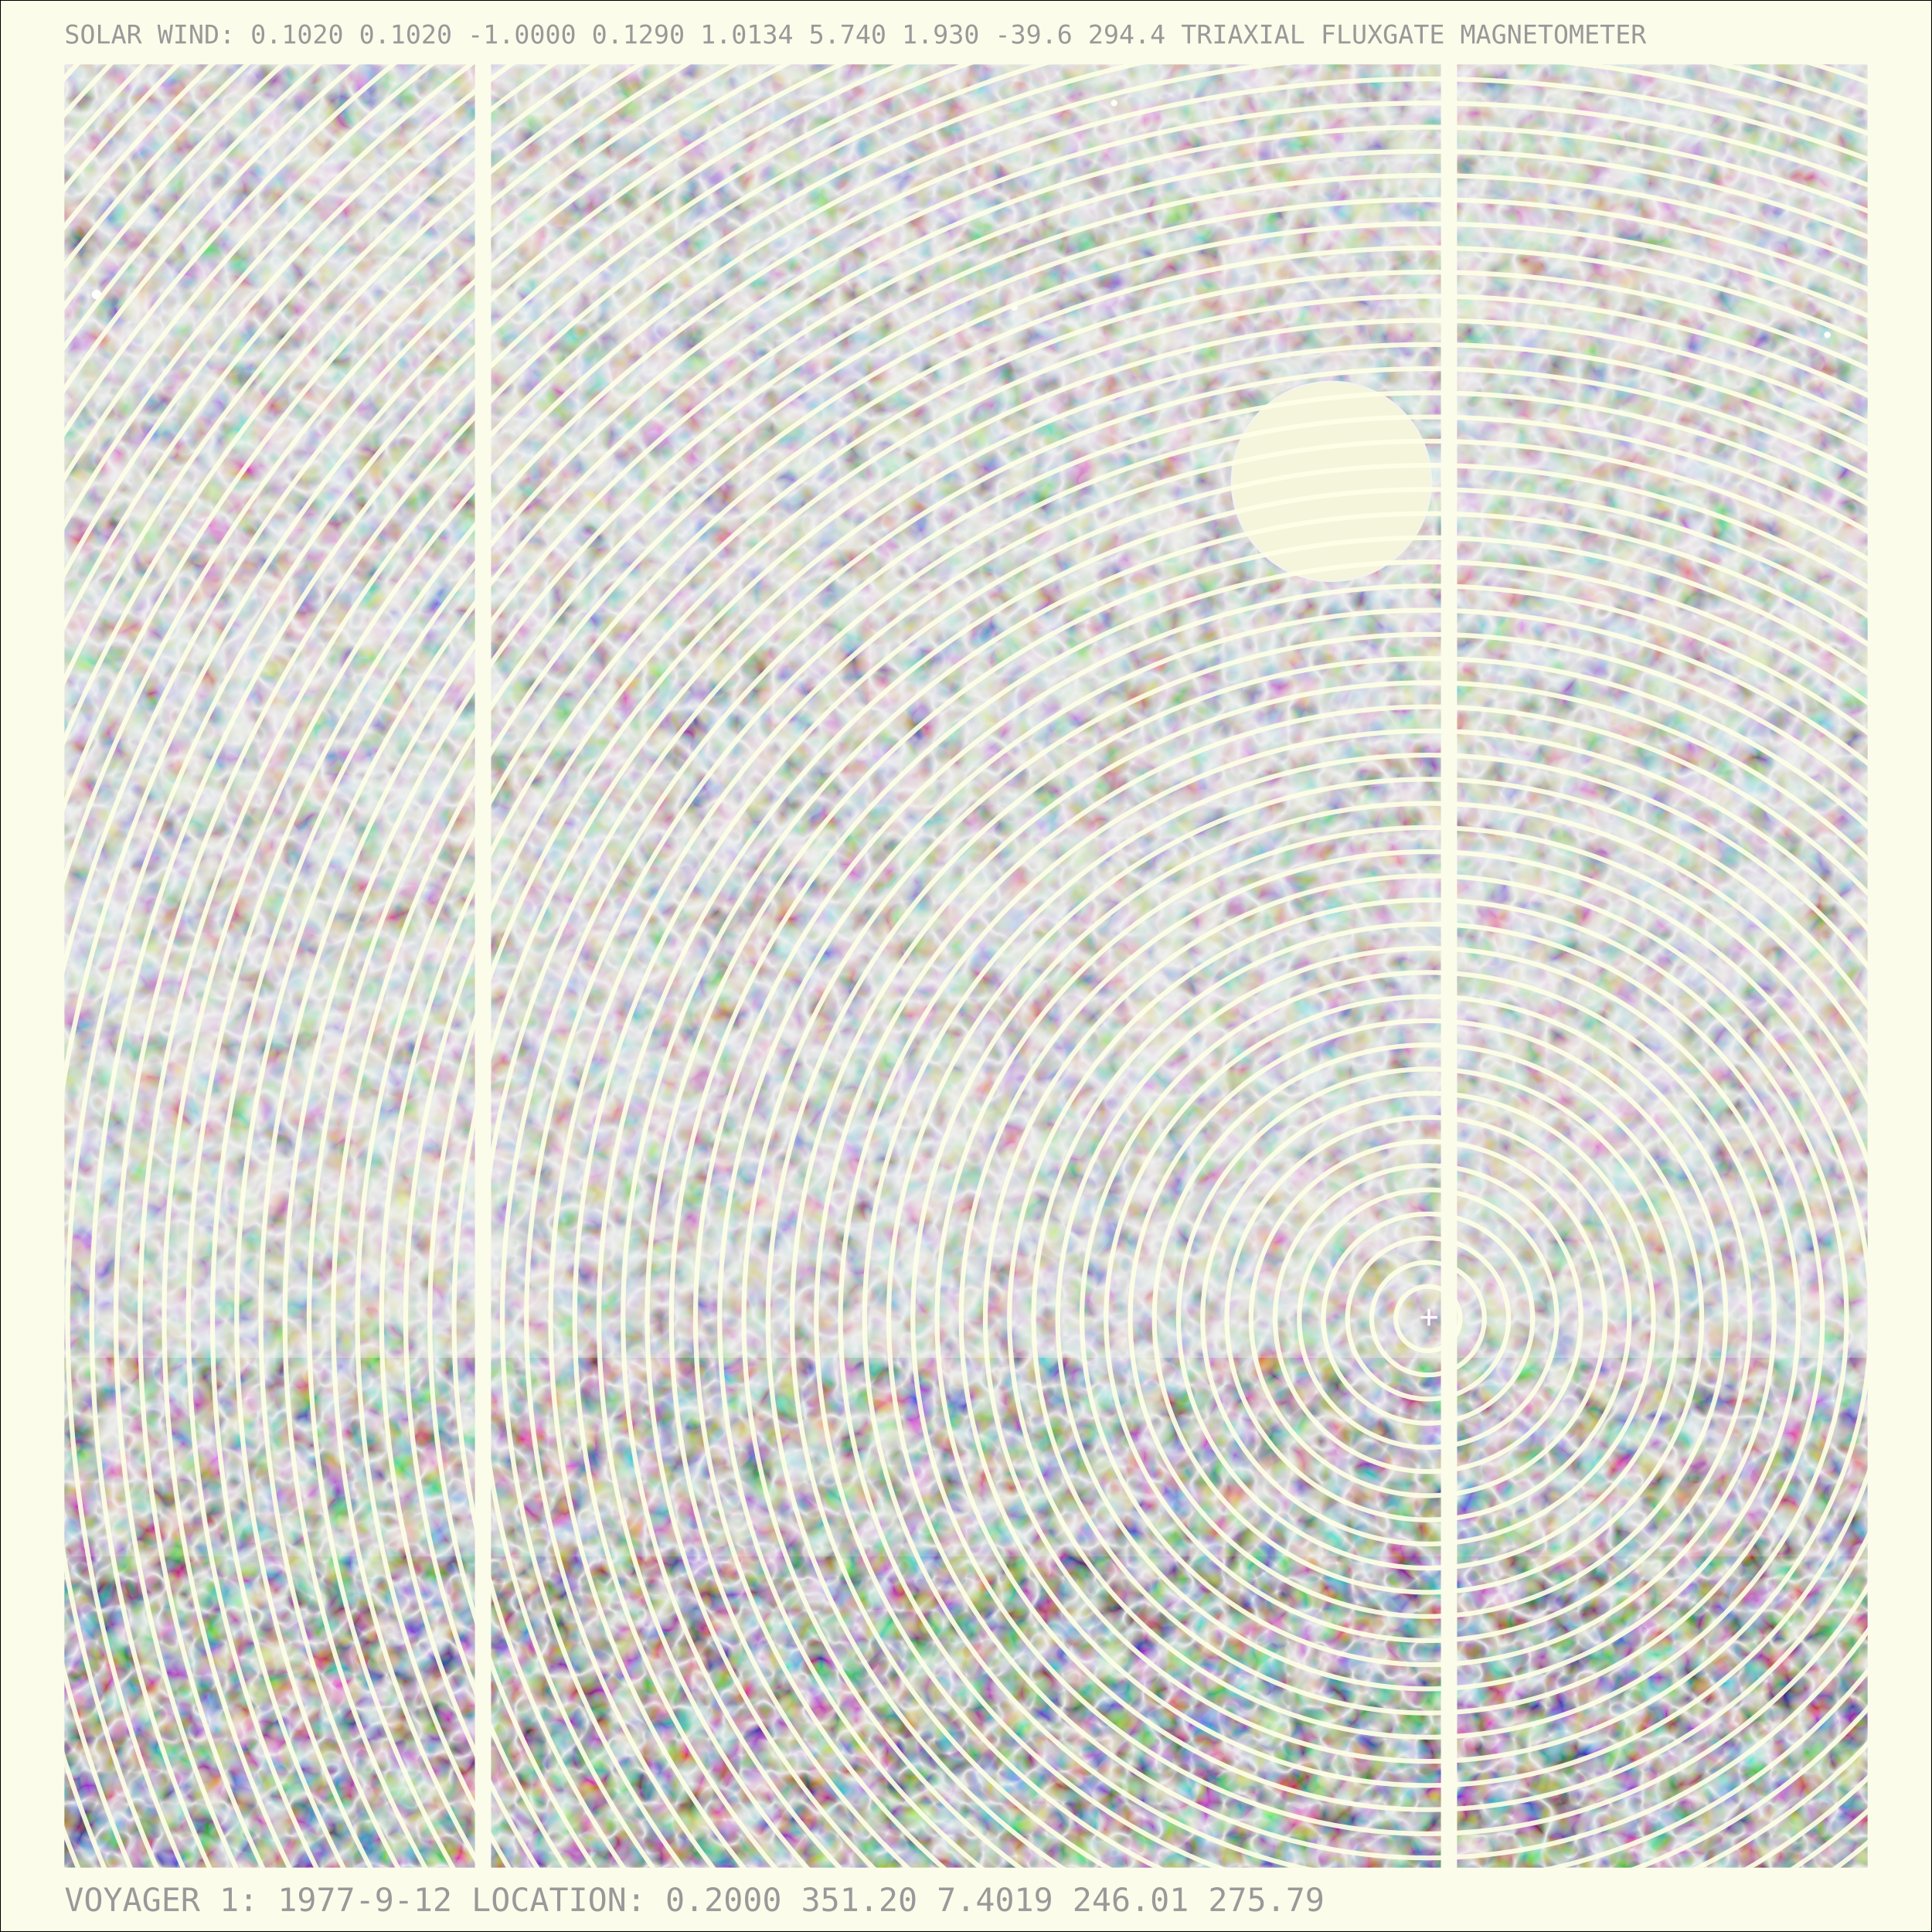
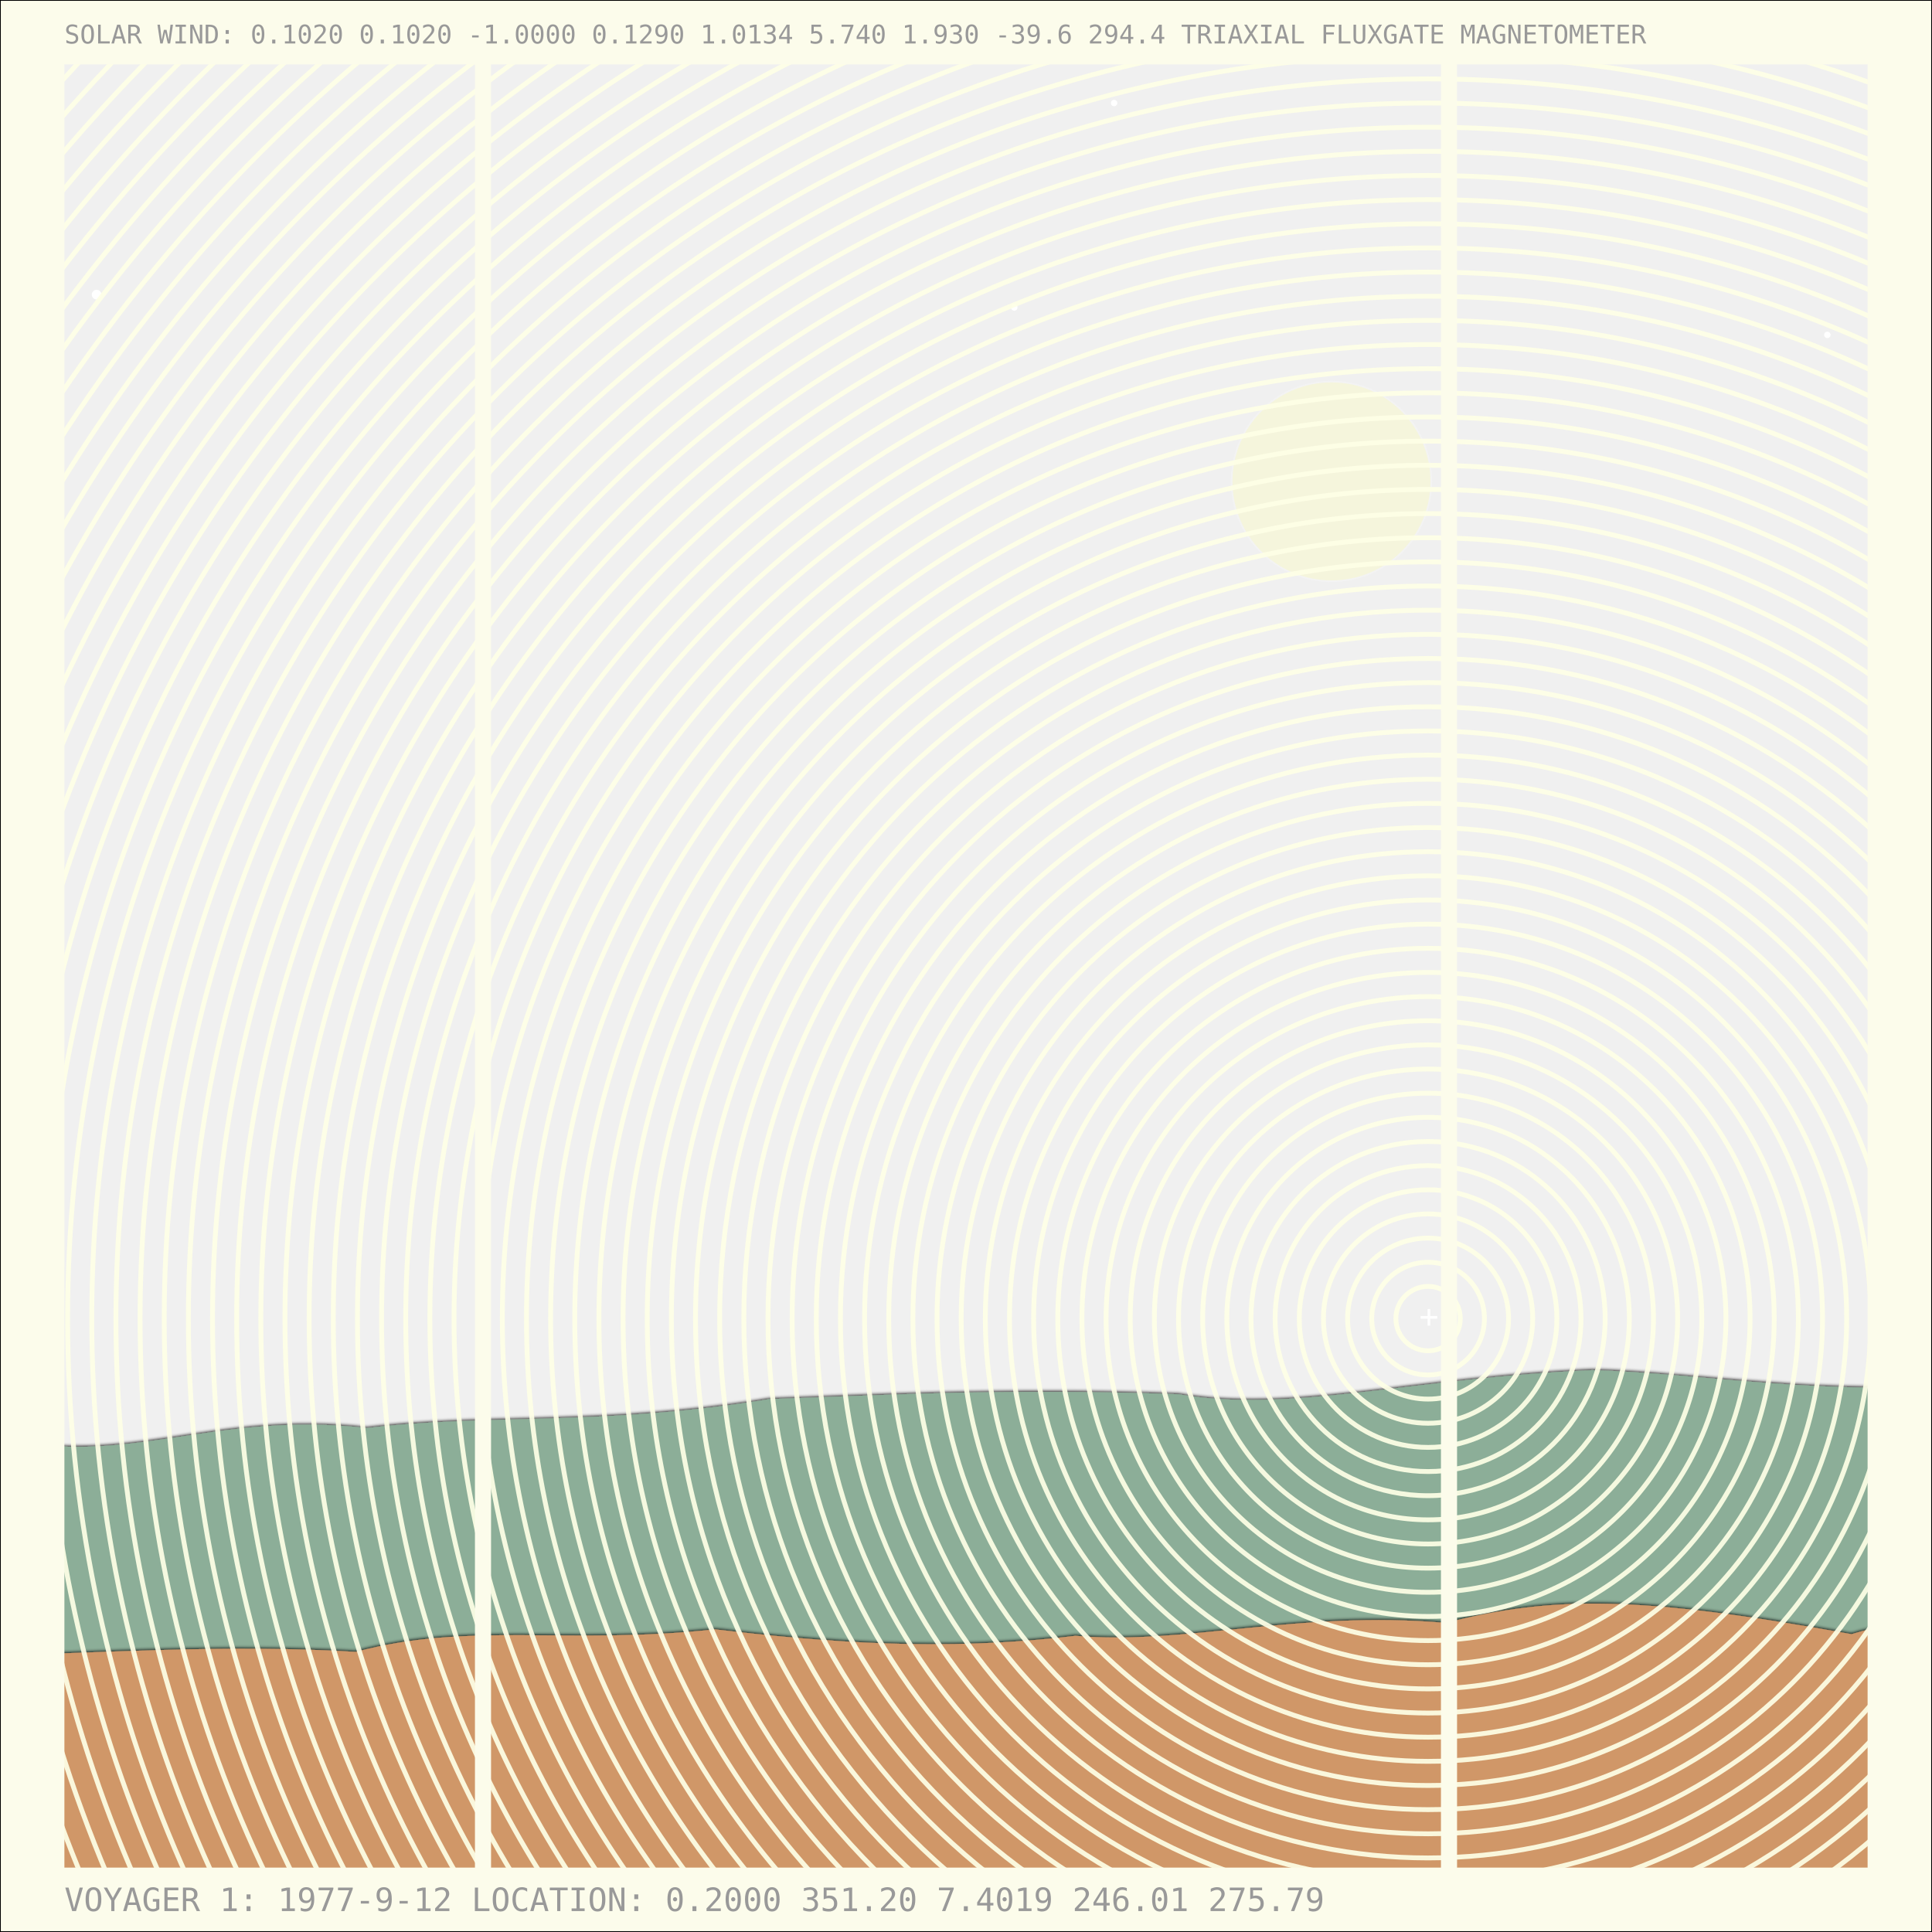
<svg xmlns="http://www.w3.org/2000/svg" width="1200px" height="1200px" viewBox="0 0 1200 1200" fill="#3C4258" version="1.1">
  <defs>
-     <filter id="grain" filterUnits="objectBoundingBox" x="0%" y="0%" width="100%" height="100%">
-       <feTurbulence type="turbulence" baseFrequency="0.05" numOctaves="2" />
-     </filter>
    <linearGradient id="wc0" gradientTransform="rotate(90)">
      <stop offset="5%" stop-color="#8CAE98" />
      <stop offset="95%" stop-color="#8CAE98" />
    </linearGradient>
    <linearGradient id="wc1" gradientTransform="rotate(90)">
      <stop offset="5%" stop-color="#D09768" />
      <stop offset="95%" stop-color="#D09768" />
    </linearGradient>
    <filter id="shadow">
      <feDropShadow dx="-0.043" dy="-0.324" stdDeviation="0.969" />
    </filter>
  </defs>
-   <path filter="url(#grain)" fill="#3C4258" d="M 0 0 h 1200 v 1200 H 0 z" />
  <circle cx="630" cy="191" r="2" fill-opacity="1" fill="#ffffff" />
  <circle cx="1135" cy="208" r="2" fill-opacity="1" fill="#ffffff" />
  <circle cx="827" cy="299" r="62" fill="#F5F5DC" stroke="#f3f3f3" stroke-width="1" />
  <circle cx="692" cy="64" r="2" fill-opacity="1" fill="#ffffff" />
  <circle cx="60" cy="183" r="3" fill-opacity="1" fill="#ffffff" />
  <circle cx="1192" cy="415" r="2" fill-opacity="1" fill="#ffffff" />
  <g filter="url(#grain)">
    <path d="M 0 893.0 c 79 19 132 -17 228 -6 73 -9 147 -1 250 -18 63 -2 142 -7 254 -3 70 12 144 -10 257 -15 69 2 147 17 237 8 75 16 145 11 236 -10 68 -18 122 16 229 8 71 -9 129 -4 231 -2 65 -12 149 3 255 -4 l -40 1200 H 0 Z" fill="url(#wc0)" filter="url(#shadow)" />
  </g>
  <g filter="url(#grain)">
    <path d="M 0 1028.0 c 60 -1 141 -7 221 -2 71 -19 131 -4 223 -14 69 8 141 14 224 4 68 6 138 -16 230 -8 67 -17 120 -17 252 7 65 -20 149 2 231 -16 62 6 126 -15 243 -18 61 14 142 -14 221 -11 64 16 128 -2 257 -3 l -40 1200 H 0 Z" fill="url(#wc1)" filter="url(#shadow)" />
  </g>
  <circle cx="887" cy="819" r="2000" stroke-width="3" stroke-dasharray="0px 0px" fill="none" stroke="#feffe6" stroke-opacity="100%" opacity="92%" />
  <circle cx="887" cy="819" r="1985" stroke-width="3" stroke-dasharray="0px 0px" fill="none" stroke="#feffe6" stroke-opacity="100%" opacity="92%" />
  <circle cx="887" cy="819" r="1970" stroke-width="3" stroke-dasharray="0px 0px" fill="none" stroke="#feffe6" stroke-opacity="100%" opacity="92%" />
  <circle cx="887" cy="819" r="1955" stroke-width="3" stroke-dasharray="0px 0px" fill="none" stroke="#feffe6" stroke-opacity="100%" opacity="92%" />
  <circle cx="887" cy="819" r="1940" stroke-width="3" stroke-dasharray="0px 0px" fill="none" stroke="#feffe6" stroke-opacity="100%" opacity="92%" />
  <circle cx="887" cy="819" r="1925" stroke-width="3" stroke-dasharray="0px 0px" fill="none" stroke="#feffe6" stroke-opacity="100%" opacity="92%" />
  <circle cx="887" cy="819" r="1910" stroke-width="3" stroke-dasharray="0px 0px" fill="none" stroke="#feffe6" stroke-opacity="100%" opacity="92%" />
  <circle cx="887" cy="819" r="1895" stroke-width="3" stroke-dasharray="0px 0px" fill="none" stroke="#feffe6" stroke-opacity="100%" opacity="92%" />
  <circle cx="887" cy="819" r="1880" stroke-width="3" stroke-dasharray="0px 0px" fill="none" stroke="#feffe6" stroke-opacity="100%" opacity="92%" />
  <circle cx="887" cy="819" r="1865" stroke-width="3" stroke-dasharray="0px 0px" fill="none" stroke="#feffe6" stroke-opacity="100%" opacity="92%" />
  <circle cx="887" cy="819" r="1850" stroke-width="3" stroke-dasharray="0px 0px" fill="none" stroke="#feffe6" stroke-opacity="100%" opacity="92%" />
  <circle cx="887" cy="819" r="1835" stroke-width="3" stroke-dasharray="0px 0px" fill="none" stroke="#feffe6" stroke-opacity="100%" opacity="92%" />
  <circle cx="887" cy="819" r="1820" stroke-width="3" stroke-dasharray="0px 0px" fill="none" stroke="#feffe6" stroke-opacity="100%" opacity="92%" />
  <circle cx="887" cy="819" r="1805" stroke-width="3" stroke-dasharray="0px 0px" fill="none" stroke="#feffe6" stroke-opacity="100%" opacity="92%" />
  <circle cx="887" cy="819" r="1790" stroke-width="3" stroke-dasharray="0px 0px" fill="none" stroke="#feffe6" stroke-opacity="100%" opacity="92%" />
  <circle cx="887" cy="819" r="1775" stroke-width="3" stroke-dasharray="0px 0px" fill="none" stroke="#feffe6" stroke-opacity="100%" opacity="92%" />
  <circle cx="887" cy="819" r="1760" stroke-width="3" stroke-dasharray="0px 0px" fill="none" stroke="#feffe6" stroke-opacity="100%" opacity="92%" />
  <circle cx="887" cy="819" r="1745" stroke-width="3" stroke-dasharray="0px 0px" fill="none" stroke="#feffe6" stroke-opacity="100%" opacity="92%" />
  <circle cx="887" cy="819" r="1730" stroke-width="3" stroke-dasharray="0px 0px" fill="none" stroke="#feffe6" stroke-opacity="100%" opacity="92%" />
  <circle cx="887" cy="819" r="1715" stroke-width="3" stroke-dasharray="0px 0px" fill="none" stroke="#feffe6" stroke-opacity="100%" opacity="92%" />
  <circle cx="887" cy="819" r="1700" stroke-width="3" stroke-dasharray="0px 0px" fill="none" stroke="#feffe6" stroke-opacity="100%" opacity="92%" />
  <circle cx="887" cy="819" r="1685" stroke-width="3" stroke-dasharray="0px 0px" fill="none" stroke="#feffe6" stroke-opacity="100%" opacity="92%" />
  <circle cx="887" cy="819" r="1670" stroke-width="3" stroke-dasharray="0px 0px" fill="none" stroke="#feffe6" stroke-opacity="100%" opacity="92%" />
  <circle cx="887" cy="819" r="1655" stroke-width="3" stroke-dasharray="0px 0px" fill="none" stroke="#feffe6" stroke-opacity="100%" opacity="92%" />
  <circle cx="887" cy="819" r="1640" stroke-width="3" stroke-dasharray="0px 0px" fill="none" stroke="#feffe6" stroke-opacity="100%" opacity="92%" />
  <circle cx="887" cy="819" r="1625" stroke-width="3" stroke-dasharray="0px 0px" fill="none" stroke="#feffe6" stroke-opacity="100%" opacity="92%" />
  <circle cx="887" cy="819" r="1610" stroke-width="3" stroke-dasharray="0px 0px" fill="none" stroke="#feffe6" stroke-opacity="100%" opacity="92%" />
  <circle cx="887" cy="819" r="1595" stroke-width="3" stroke-dasharray="0px 0px" fill="none" stroke="#feffe6" stroke-opacity="100%" opacity="92%" />
  <circle cx="887" cy="819" r="1580" stroke-width="3" stroke-dasharray="0px 0px" fill="none" stroke="#feffe6" stroke-opacity="100%" opacity="92%" />
  <circle cx="887" cy="819" r="1565" stroke-width="3" stroke-dasharray="0px 0px" fill="none" stroke="#feffe6" stroke-opacity="100%" opacity="92%" />
  <circle cx="887" cy="819" r="1550" stroke-width="3" stroke-dasharray="0px 0px" fill="none" stroke="#feffe6" stroke-opacity="100%" opacity="92%" />
  <circle cx="887" cy="819" r="1535" stroke-width="3" stroke-dasharray="0px 0px" fill="none" stroke="#feffe6" stroke-opacity="100%" opacity="92%" />
  <circle cx="887" cy="819" r="1520" stroke-width="3" stroke-dasharray="0px 0px" fill="none" stroke="#feffe6" stroke-opacity="100%" opacity="92%" />
  <circle cx="887" cy="819" r="1505" stroke-width="3" stroke-dasharray="0px 0px" fill="none" stroke="#feffe6" stroke-opacity="100%" opacity="92%" />
  <circle cx="887" cy="819" r="1490" stroke-width="3" stroke-dasharray="0px 0px" fill="none" stroke="#feffe6" stroke-opacity="100%" opacity="92%" />
  <circle cx="887" cy="819" r="1475" stroke-width="3" stroke-dasharray="0px 0px" fill="none" stroke="#feffe6" stroke-opacity="100%" opacity="92%" />
  <circle cx="887" cy="819" r="1460" stroke-width="3" stroke-dasharray="0px 0px" fill="none" stroke="#feffe6" stroke-opacity="100%" opacity="92%" />
  <circle cx="887" cy="819" r="1445" stroke-width="3" stroke-dasharray="0px 0px" fill="none" stroke="#feffe6" stroke-opacity="100%" opacity="92%" />
  <circle cx="887" cy="819" r="1430" stroke-width="3" stroke-dasharray="0px 0px" fill="none" stroke="#feffe6" stroke-opacity="100%" opacity="92%" />
  <circle cx="887" cy="819" r="1415" stroke-width="3" stroke-dasharray="0px 0px" fill="none" stroke="#feffe6" stroke-opacity="100%" opacity="92%" />
  <circle cx="887" cy="819" r="1400" stroke-width="3" stroke-dasharray="0px 0px" fill="none" stroke="#feffe6" stroke-opacity="100%" opacity="92%" />
  <circle cx="887" cy="819" r="1385" stroke-width="3" stroke-dasharray="0px 0px" fill="none" stroke="#feffe6" stroke-opacity="100%" opacity="92%" />
  <circle cx="887" cy="819" r="1370" stroke-width="3" stroke-dasharray="0px 0px" fill="none" stroke="#feffe6" stroke-opacity="100%" opacity="92%" />
  <circle cx="887" cy="819" r="1355" stroke-width="3" stroke-dasharray="0px 0px" fill="none" stroke="#feffe6" stroke-opacity="100%" opacity="92%" />
  <circle cx="887" cy="819" r="1340" stroke-width="3" stroke-dasharray="0px 0px" fill="none" stroke="#feffe6" stroke-opacity="100%" opacity="92%" />
  <circle cx="887" cy="819" r="1325" stroke-width="3" stroke-dasharray="0px 0px" fill="none" stroke="#feffe6" stroke-opacity="100%" opacity="92%" />
  <circle cx="887" cy="819" r="1310" stroke-width="3" stroke-dasharray="0px 0px" fill="none" stroke="#feffe6" stroke-opacity="100%" opacity="92%" />
  <circle cx="887" cy="819" r="1295" stroke-width="3" stroke-dasharray="0px 0px" fill="none" stroke="#feffe6" stroke-opacity="100%" opacity="92%" />
  <circle cx="887" cy="819" r="1280" stroke-width="3" stroke-dasharray="0px 0px" fill="none" stroke="#feffe6" stroke-opacity="100%" opacity="92%" />
  <circle cx="887" cy="819" r="1265" stroke-width="3" stroke-dasharray="0px 0px" fill="none" stroke="#feffe6" stroke-opacity="100%" opacity="92%" />
  <circle cx="887" cy="819" r="1250" stroke-width="3" stroke-dasharray="0px 0px" fill="none" stroke="#feffe6" stroke-opacity="100%" opacity="92%" />
  <circle cx="887" cy="819" r="1235" stroke-width="3" stroke-dasharray="0px 0px" fill="none" stroke="#feffe6" stroke-opacity="100%" opacity="92%" />
  <circle cx="887" cy="819" r="1220" stroke-width="3" stroke-dasharray="0px 0px" fill="none" stroke="#feffe6" stroke-opacity="100%" opacity="92%" />
  <circle cx="887" cy="819" r="1205" stroke-width="3" stroke-dasharray="0px 0px" fill="none" stroke="#feffe6" stroke-opacity="100%" opacity="92%" />
  <circle cx="887" cy="819" r="1190" stroke-width="3" stroke-dasharray="0px 0px" fill="none" stroke="#feffe6" stroke-opacity="100%" opacity="92%" />
  <circle cx="887" cy="819" r="1175" stroke-width="3" stroke-dasharray="0px 0px" fill="none" stroke="#feffe6" stroke-opacity="100%" opacity="92%" />
  <circle cx="887" cy="819" r="1160" stroke-width="3" stroke-dasharray="0px 0px" fill="none" stroke="#feffe6" stroke-opacity="100%" opacity="92%" />
  <circle cx="887" cy="819" r="1145" stroke-width="3" stroke-dasharray="0px 0px" fill="none" stroke="#feffe6" stroke-opacity="100%" opacity="92%" />
  <circle cx="887" cy="819" r="1130" stroke-width="3" stroke-dasharray="0px 0px" fill="none" stroke="#feffe6" stroke-opacity="100%" opacity="92%" />
  <circle cx="887" cy="819" r="1115" stroke-width="3" stroke-dasharray="0px 0px" fill="none" stroke="#feffe6" stroke-opacity="100%" opacity="92%" />
  <circle cx="887" cy="819" r="1100" stroke-width="3" stroke-dasharray="0px 0px" fill="none" stroke="#feffe6" stroke-opacity="100%" opacity="92%" />
  <circle cx="887" cy="819" r="1085" stroke-width="3" stroke-dasharray="0px 0px" fill="none" stroke="#feffe6" stroke-opacity="100%" opacity="92%" />
  <circle cx="887" cy="819" r="1070" stroke-width="3" stroke-dasharray="0px 0px" fill="none" stroke="#feffe6" stroke-opacity="100%" opacity="92%" />
  <circle cx="887" cy="819" r="1055" stroke-width="3" stroke-dasharray="0px 0px" fill="none" stroke="#feffe6" stroke-opacity="100%" opacity="92%" />
  <circle cx="887" cy="819" r="1040" stroke-width="3" stroke-dasharray="0px 0px" fill="none" stroke="#feffe6" stroke-opacity="100%" opacity="92%" />
  <circle cx="887" cy="819" r="1025" stroke-width="3" stroke-dasharray="0px 0px" fill="none" stroke="#feffe6" stroke-opacity="100%" opacity="92%" />
  <circle cx="887" cy="819" r="1010" stroke-width="3" stroke-dasharray="0px 0px" fill="none" stroke="#feffe6" stroke-opacity="100%" opacity="92%" />
  <circle cx="887" cy="819" r="995" stroke-width="3" stroke-dasharray="0px 0px" fill="none" stroke="#feffe6" stroke-opacity="100%" opacity="92%" />
  <circle cx="887" cy="819" r="980" stroke-width="3" stroke-dasharray="0px 0px" fill="none" stroke="#feffe6" stroke-opacity="100%" opacity="92%" />
  <circle cx="887" cy="819" r="965" stroke-width="3" stroke-dasharray="0px 0px" fill="none" stroke="#feffe6" stroke-opacity="100%" opacity="92%" />
  <circle cx="887" cy="819" r="950" stroke-width="3" stroke-dasharray="0px 0px" fill="none" stroke="#feffe6" stroke-opacity="100%" opacity="92%" />
  <circle cx="887" cy="819" r="935" stroke-width="3" stroke-dasharray="0px 0px" fill="none" stroke="#feffe6" stroke-opacity="100%" opacity="92%" />
  <circle cx="887" cy="819" r="920" stroke-width="3" stroke-dasharray="0px 0px" fill="none" stroke="#feffe6" stroke-opacity="100%" opacity="92%" />
  <circle cx="887" cy="819" r="905" stroke-width="3" stroke-dasharray="0px 0px" fill="none" stroke="#feffe6" stroke-opacity="100%" opacity="92%" />
  <circle cx="887" cy="819" r="890" stroke-width="3" stroke-dasharray="0px 0px" fill="none" stroke="#feffe6" stroke-opacity="100%" opacity="92%" />
  <circle cx="887" cy="819" r="875" stroke-width="3" stroke-dasharray="0px 0px" fill="none" stroke="#feffe6" stroke-opacity="100%" opacity="92%" />
  <circle cx="887" cy="819" r="860" stroke-width="3" stroke-dasharray="0px 0px" fill="none" stroke="#feffe6" stroke-opacity="100%" opacity="92%" />
  <circle cx="887" cy="819" r="845" stroke-width="3" stroke-dasharray="0px 0px" fill="none" stroke="#feffe6" stroke-opacity="100%" opacity="92%" />
  <circle cx="887" cy="819" r="830" stroke-width="3" stroke-dasharray="0px 0px" fill="none" stroke="#feffe6" stroke-opacity="100%" opacity="92%" />
  <circle cx="887" cy="819" r="815" stroke-width="3" stroke-dasharray="0px 0px" fill="none" stroke="#feffe6" stroke-opacity="100%" opacity="92%" />
  <circle cx="887" cy="819" r="800" stroke-width="3" stroke-dasharray="0px 0px" fill="none" stroke="#feffe6" stroke-opacity="100%" opacity="92%" />
  <circle cx="887" cy="819" r="785" stroke-width="3" stroke-dasharray="0px 0px" fill="none" stroke="#feffe6" stroke-opacity="100%" opacity="92%" />
  <circle cx="887" cy="819" r="770" stroke-width="3" stroke-dasharray="0px 0px" fill="none" stroke="#feffe6" stroke-opacity="100%" opacity="92%" />
  <circle cx="887" cy="819" r="755" stroke-width="3" stroke-dasharray="0px 0px" fill="none" stroke="#feffe6" stroke-opacity="100%" opacity="92%" />
  <circle cx="887" cy="819" r="740" stroke-width="3" stroke-dasharray="0px 0px" fill="none" stroke="#feffe6" stroke-opacity="100%" opacity="92%" />
  <circle cx="887" cy="819" r="725" stroke-width="3" stroke-dasharray="0px 0px" fill="none" stroke="#feffe6" stroke-opacity="100%" opacity="92%" />
  <circle cx="887" cy="819" r="710" stroke-width="3" stroke-dasharray="0px 0px" fill="none" stroke="#feffe6" stroke-opacity="100%" opacity="92%" />
  <circle cx="887" cy="819" r="695" stroke-width="3" stroke-dasharray="0px 0px" fill="none" stroke="#feffe6" stroke-opacity="100%" opacity="92%" />
  <circle cx="887" cy="819" r="680" stroke-width="3" stroke-dasharray="0px 0px" fill="none" stroke="#feffe6" stroke-opacity="100%" opacity="92%" />
  <circle cx="887" cy="819" r="665" stroke-width="3" stroke-dasharray="0px 0px" fill="none" stroke="#feffe6" stroke-opacity="100%" opacity="92%" />
  <circle cx="887" cy="819" r="650" stroke-width="3" stroke-dasharray="0px 0px" fill="none" stroke="#feffe6" stroke-opacity="100%" opacity="92%" />
  <circle cx="887" cy="819" r="635" stroke-width="3" stroke-dasharray="0px 0px" fill="none" stroke="#feffe6" stroke-opacity="100%" opacity="92%" />
  <circle cx="887" cy="819" r="620" stroke-width="3" stroke-dasharray="0px 0px" fill="none" stroke="#feffe6" stroke-opacity="100%" opacity="92%" />
  <circle cx="887" cy="819" r="605" stroke-width="3" stroke-dasharray="0px 0px" fill="none" stroke="#feffe6" stroke-opacity="100%" opacity="92%" />
  <circle cx="887" cy="819" r="590" stroke-width="3" stroke-dasharray="0px 0px" fill="none" stroke="#feffe6" stroke-opacity="100%" opacity="92%" />
  <circle cx="887" cy="819" r="575" stroke-width="3" stroke-dasharray="0px 0px" fill="none" stroke="#feffe6" stroke-opacity="100%" opacity="92%" />
  <circle cx="887" cy="819" r="560" stroke-width="3" stroke-dasharray="0px 0px" fill="none" stroke="#feffe6" stroke-opacity="100%" opacity="92%" />
  <circle cx="887" cy="819" r="545" stroke-width="3" stroke-dasharray="0px 0px" fill="none" stroke="#feffe6" stroke-opacity="100%" opacity="92%" />
  <circle cx="887" cy="819" r="530" stroke-width="3" stroke-dasharray="0px 0px" fill="none" stroke="#feffe6" stroke-opacity="100%" opacity="92%" />
  <circle cx="887" cy="819" r="515" stroke-width="3" stroke-dasharray="0px 0px" fill="none" stroke="#feffe6" stroke-opacity="100%" opacity="92%" />
  <circle cx="887" cy="819" r="500" stroke-width="3" stroke-dasharray="0px 0px" fill="none" stroke="#feffe6" stroke-opacity="100%" opacity="92%" />
  <circle cx="887" cy="819" r="485" stroke-width="3" stroke-dasharray="0px 0px" fill="none" stroke="#feffe6" stroke-opacity="100%" opacity="92%" />
  <circle cx="887" cy="819" r="470" stroke-width="3" stroke-dasharray="0px 0px" fill="none" stroke="#feffe6" stroke-opacity="100%" opacity="92%" />
  <circle cx="887" cy="819" r="455" stroke-width="3" stroke-dasharray="0px 0px" fill="none" stroke="#feffe6" stroke-opacity="100%" opacity="92%" />
  <circle cx="887" cy="819" r="440" stroke-width="3" stroke-dasharray="0px 0px" fill="none" stroke="#feffe6" stroke-opacity="100%" opacity="92%" />
  <circle cx="887" cy="819" r="425" stroke-width="3" stroke-dasharray="0px 0px" fill="none" stroke="#feffe6" stroke-opacity="100%" opacity="92%" />
  <circle cx="887" cy="819" r="410" stroke-width="3" stroke-dasharray="0px 0px" fill="none" stroke="#feffe6" stroke-opacity="100%" opacity="92%" />
  <circle cx="887" cy="819" r="395" stroke-width="3" stroke-dasharray="0px 0px" fill="none" stroke="#feffe6" stroke-opacity="100%" opacity="92%" />
  <circle cx="887" cy="819" r="380" stroke-width="3" stroke-dasharray="0px 0px" fill="none" stroke="#feffe6" stroke-opacity="100%" opacity="92%" />
  <circle cx="887" cy="819" r="365" stroke-width="3" stroke-dasharray="0px 0px" fill="none" stroke="#feffe6" stroke-opacity="100%" opacity="92%" />
  <circle cx="887" cy="819" r="350" stroke-width="3" stroke-dasharray="0px 0px" fill="none" stroke="#feffe6" stroke-opacity="100%" opacity="92%" />
  <circle cx="887" cy="819" r="335" stroke-width="3" stroke-dasharray="0px 0px" fill="none" stroke="#feffe6" stroke-opacity="100%" opacity="92%" />
  <circle cx="887" cy="819" r="320" stroke-width="3" stroke-dasharray="0px 0px" fill="none" stroke="#feffe6" stroke-opacity="100%" opacity="92%" />
  <circle cx="887" cy="819" r="305" stroke-width="3" stroke-dasharray="0px 0px" fill="none" stroke="#feffe6" stroke-opacity="100%" opacity="92%" />
  <circle cx="887" cy="819" r="290" stroke-width="3" stroke-dasharray="0px 0px" fill="none" stroke="#feffe6" stroke-opacity="100%" opacity="92%" />
  <circle cx="887" cy="819" r="275" stroke-width="3" stroke-dasharray="0px 0px" fill="none" stroke="#feffe6" stroke-opacity="100%" opacity="92%" />
  <circle cx="887" cy="819" r="260" stroke-width="3" stroke-dasharray="0px 0px" fill="none" stroke="#feffe6" stroke-opacity="100%" opacity="92%" />
  <circle cx="887" cy="819" r="245" stroke-width="3" stroke-dasharray="0px 0px" fill="none" stroke="#feffe6" stroke-opacity="100%" opacity="92%" />
  <circle cx="887" cy="819" r="230" stroke-width="3" stroke-dasharray="0px 0px" fill="none" stroke="#feffe6" stroke-opacity="100%" opacity="92%" />
  <circle cx="887" cy="819" r="215" stroke-width="3" stroke-dasharray="0px 0px" fill="none" stroke="#feffe6" stroke-opacity="100%" opacity="92%" />
  <circle cx="887" cy="819" r="200" stroke-width="3" stroke-dasharray="0px 0px" fill="none" stroke="#feffe6" stroke-opacity="100%" opacity="92%" />
  <circle cx="887" cy="819" r="185" stroke-width="3" stroke-dasharray="0px 0px" fill="none" stroke="#feffe6" stroke-opacity="100%" opacity="92%" />
  <circle cx="887" cy="819" r="170" stroke-width="3" stroke-dasharray="0px 0px" fill="none" stroke="#feffe6" stroke-opacity="100%" opacity="92%" />
  <circle cx="887" cy="819" r="155" stroke-width="3" stroke-dasharray="0px 0px" fill="none" stroke="#feffe6" stroke-opacity="100%" opacity="92%" />
  <circle cx="887" cy="819" r="140" stroke-width="3" stroke-dasharray="0px 0px" fill="none" stroke="#feffe6" stroke-opacity="100%" opacity="92%" />
  <circle cx="887" cy="819" r="125" stroke-width="3" stroke-dasharray="0px 0px" fill="none" stroke="#feffe6" stroke-opacity="100%" opacity="92%" />
  <circle cx="887" cy="819" r="110" stroke-width="3" stroke-dasharray="0px 0px" fill="none" stroke="#feffe6" stroke-opacity="100%" opacity="92%" />
  <circle cx="887" cy="819" r="95" stroke-width="3" stroke-dasharray="0px 0px" fill="none" stroke="#feffe6" stroke-opacity="100%" opacity="92%" />
  <circle cx="887" cy="819" r="80" stroke-width="3" stroke-dasharray="0px 0px" fill="none" stroke="#feffe6" stroke-opacity="100%" opacity="92%" />
  <circle cx="887" cy="819" r="65" stroke-width="3" stroke-dasharray="0px 0px" fill="none" stroke="#feffe6" stroke-opacity="100%" opacity="92%" />
  <circle cx="887" cy="819" r="50" stroke-width="3" stroke-dasharray="0px 0px" fill="none" stroke="#feffe6" stroke-opacity="100%" opacity="92%" />
  <circle cx="887" cy="819" r="35" stroke-width="3" stroke-dasharray="0px 0px" fill="none" stroke="#feffe6" stroke-opacity="100%" opacity="92%" />
  <circle cx="887" cy="819" r="20" stroke-width="3" stroke-dasharray="0px 0px" fill="none" stroke="#feffe6" stroke-opacity="100%" opacity="92%" />
  <style>
        .voyager {
            font: 20px monospace;
            fill: #ffffff;
        }
    </style>
  <text x="881.5" y="824.5" class="voyager">+</text>
  <rect x="0" y="0" width="1200" height="1200" style="stroke:#fcfceb; fill: none;stroke-width:80px" />
  <g id="triptych">
    <line x1="300.0" y1="0" x2="300.0" y2="1200" style="stroke:#fcfceb;stroke-width:10px;" />
    <line x1="900.0" y1="0" x2="900.0" y2="1200" style="stroke:#fcfceb;stroke-width:10px;" />
  </g>
  <rect x="0" y="0" width="1200" height="1200" style="stroke: #000000; fill: none;stroke-width:1px" />
  <style>
        .label {
            font: 20px monospace;
            fill: #999999;
        }
    </style>
  <g id="label">
    <text x="40" y="1187" class="label">VOYAGER 1: 1977-9-12 LOCATION: 0.2000 351.20 7.4019 246.01
            275.79</text>
  </g>
  <style>
        .top_label {
            font: 16px monospace;
            fill: #999999;
        }
    </style>
  <g id="top_label">
    <text x="40" y="27" class="top_label">SOLAR WIND: 0.1020 0.1020 -1.0000 0.1290 1.0134 5.740 1.930
            -39.6 294.4 TRIAXIAL FLUXGATE MAGNETOMETER</text>
  </g>
</svg>
